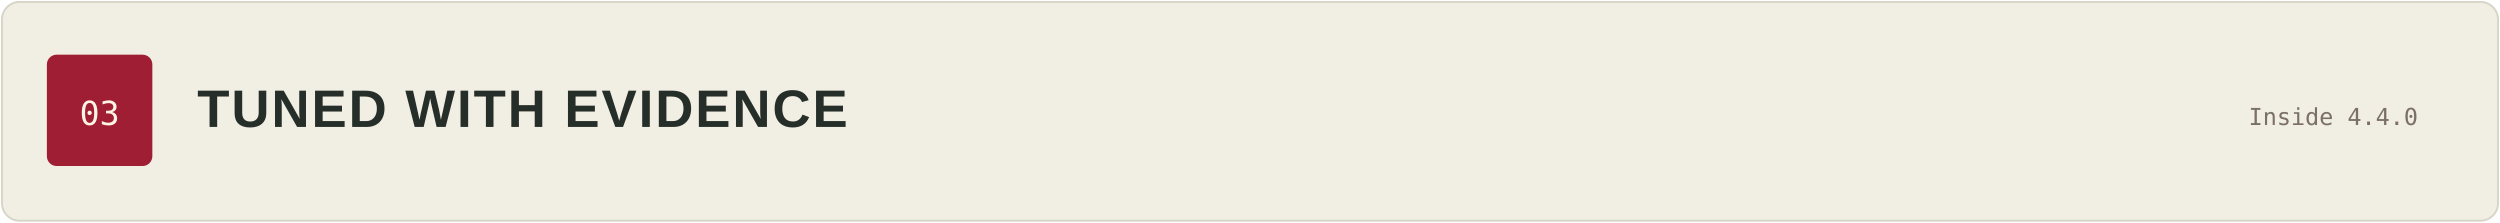
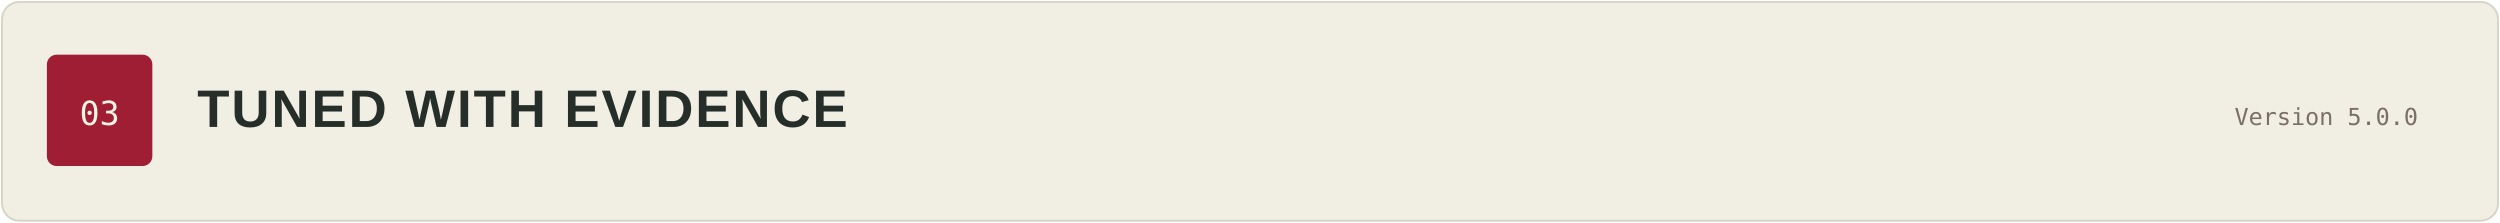
<svg xmlns="http://www.w3.org/2000/svg" width="1280" height="114" viewBox="0 0 1280 114" role="img" aria-label="TUNED WITH EVIDENCE">
  <rect x="1" y="1" width="1278" height="112" rx="9" fill="#f1eee4" stroke="#d7d5c8" />
  <rect x="24" y="28" width="54" height="57" rx="5" fill="#9f1e33" />
  <text x="51" y="64" text-anchor="middle" fill="#fff4e6" font-family="monospace" font-size="17">03</text>
  <text x="101" y="65" fill="#262e29" font-family="Arial,sans-serif" font-size="27" font-weight="700" letter-spacing="1">TUNED WITH EVIDENCE</text>
-   <text x="1238" y="64" text-anchor="end" fill="#7b7065" font-family="monospace" font-size="12">Inside 4.4.0</text>
+   <text x="1238" y="64" text-anchor="end" fill="#7b7065" font-family="monospace" font-size="12">Version 5.0.0</text>
</svg>
